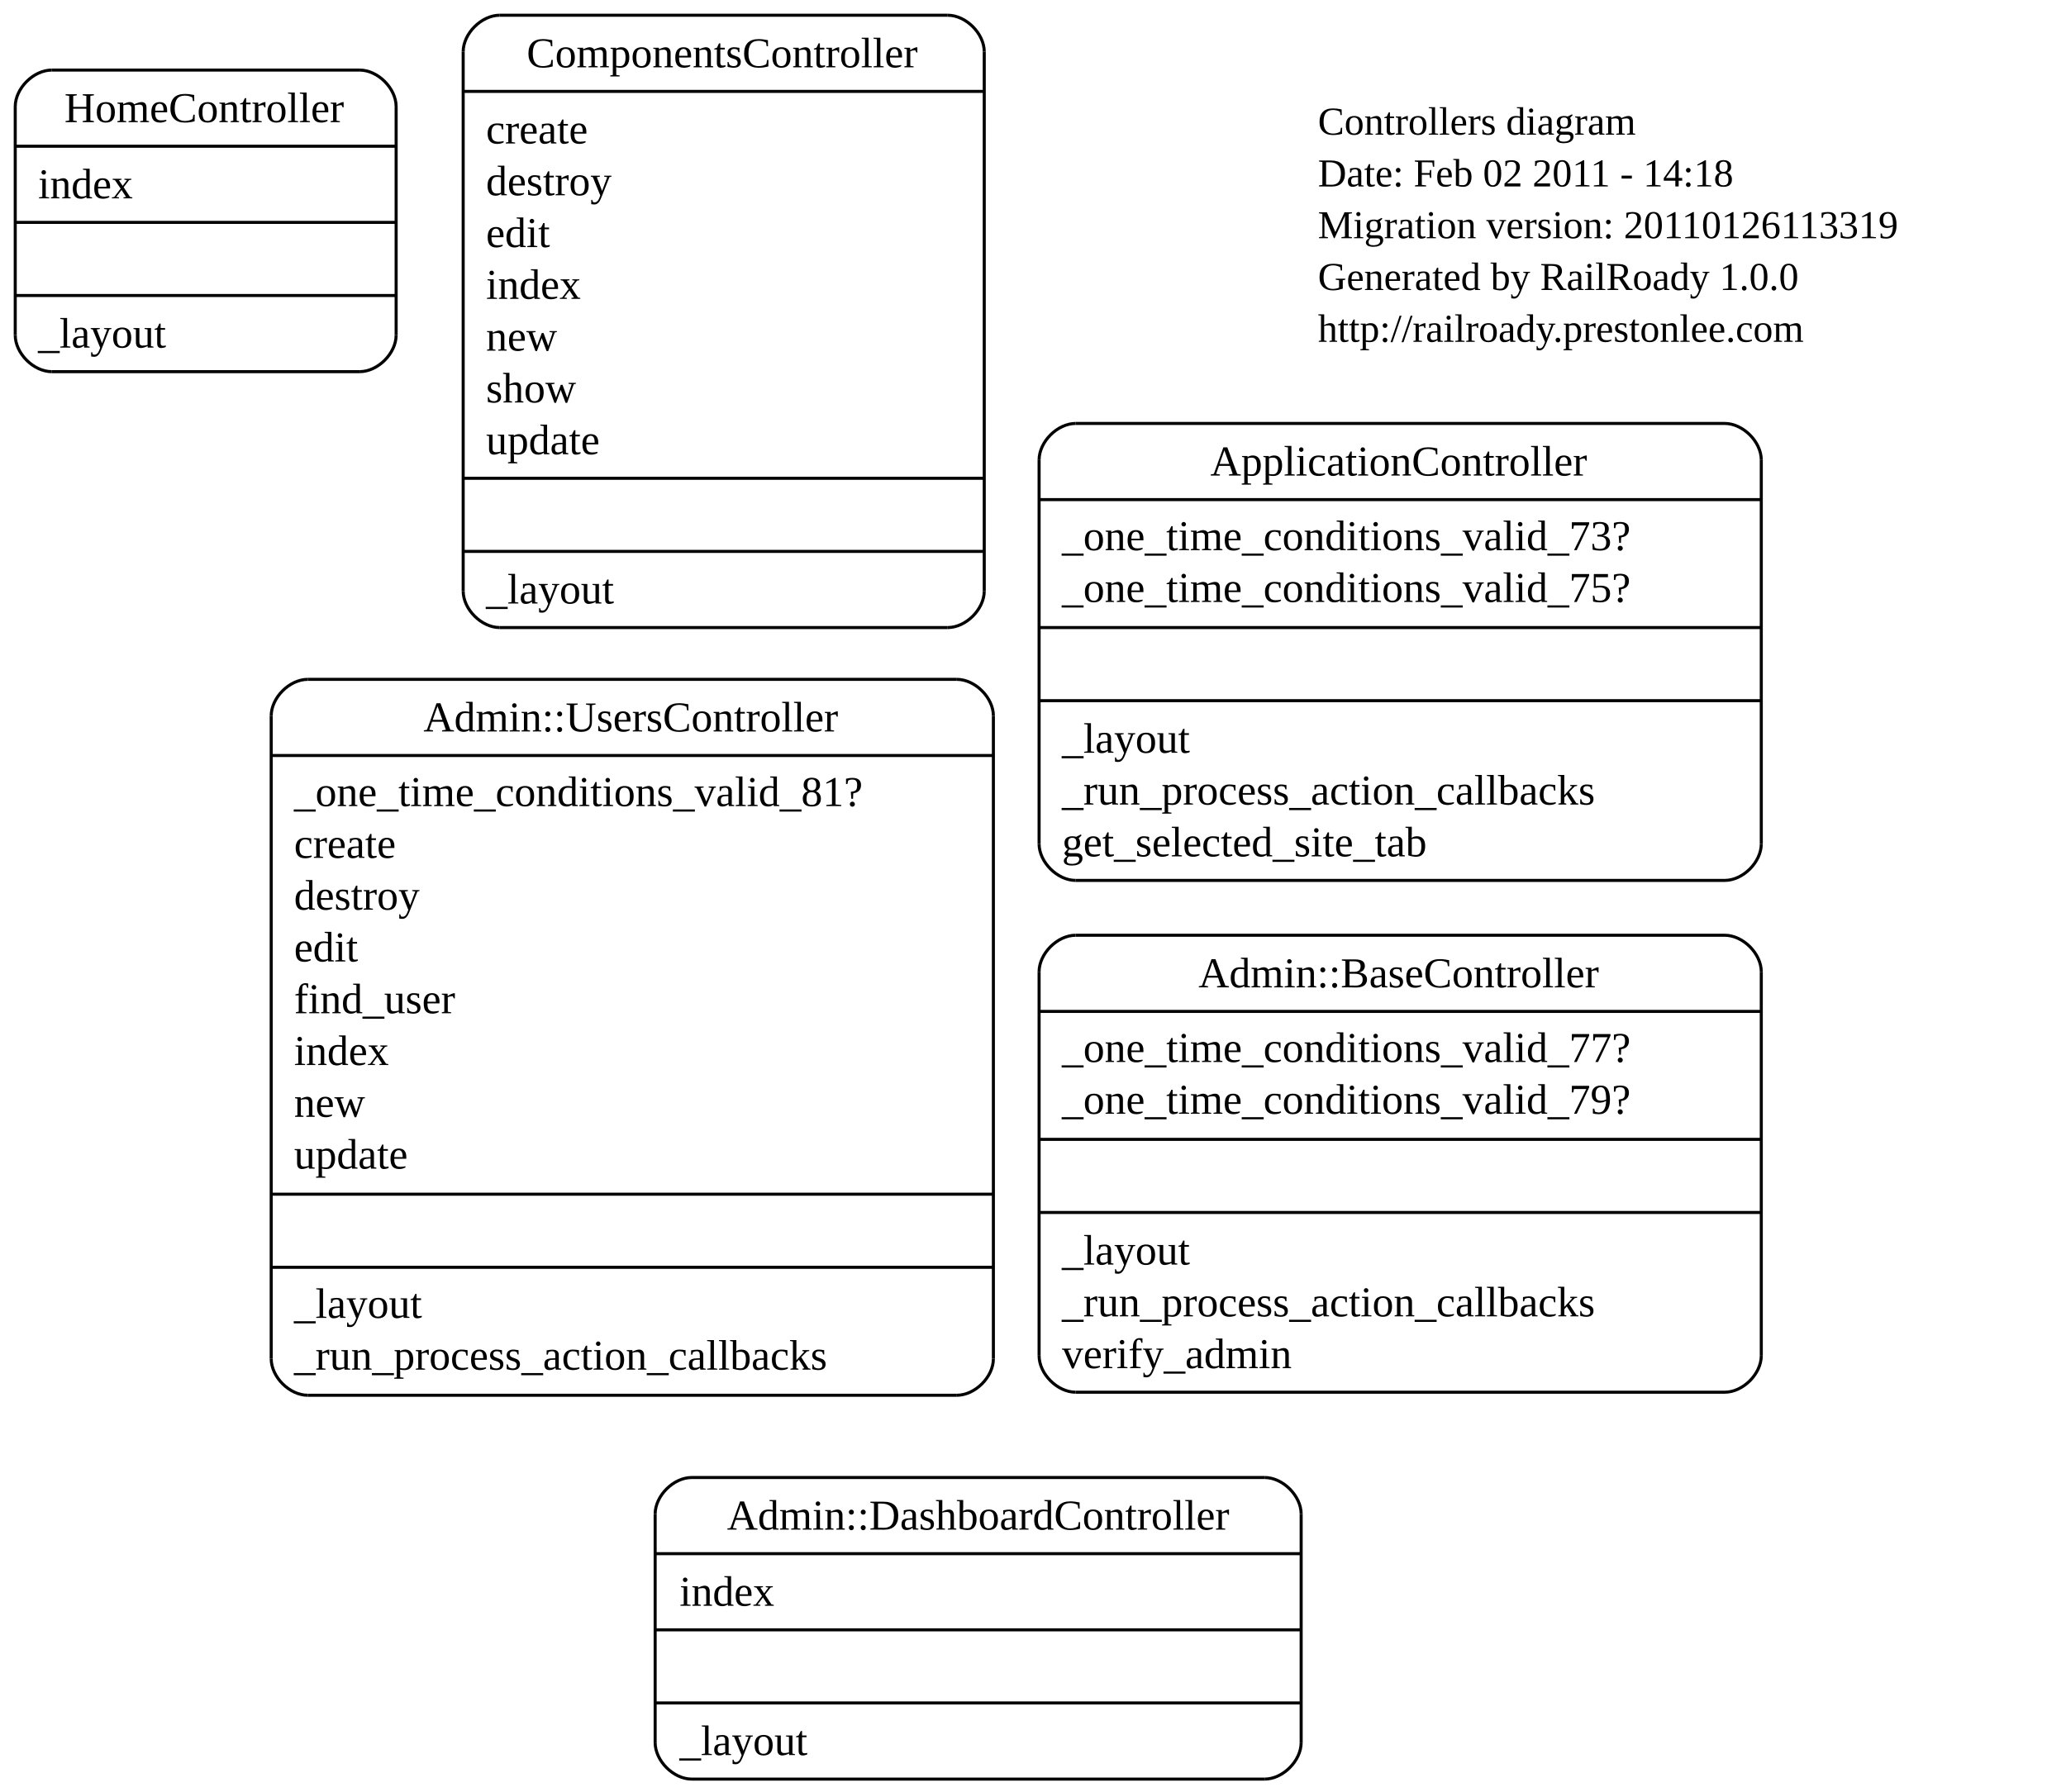
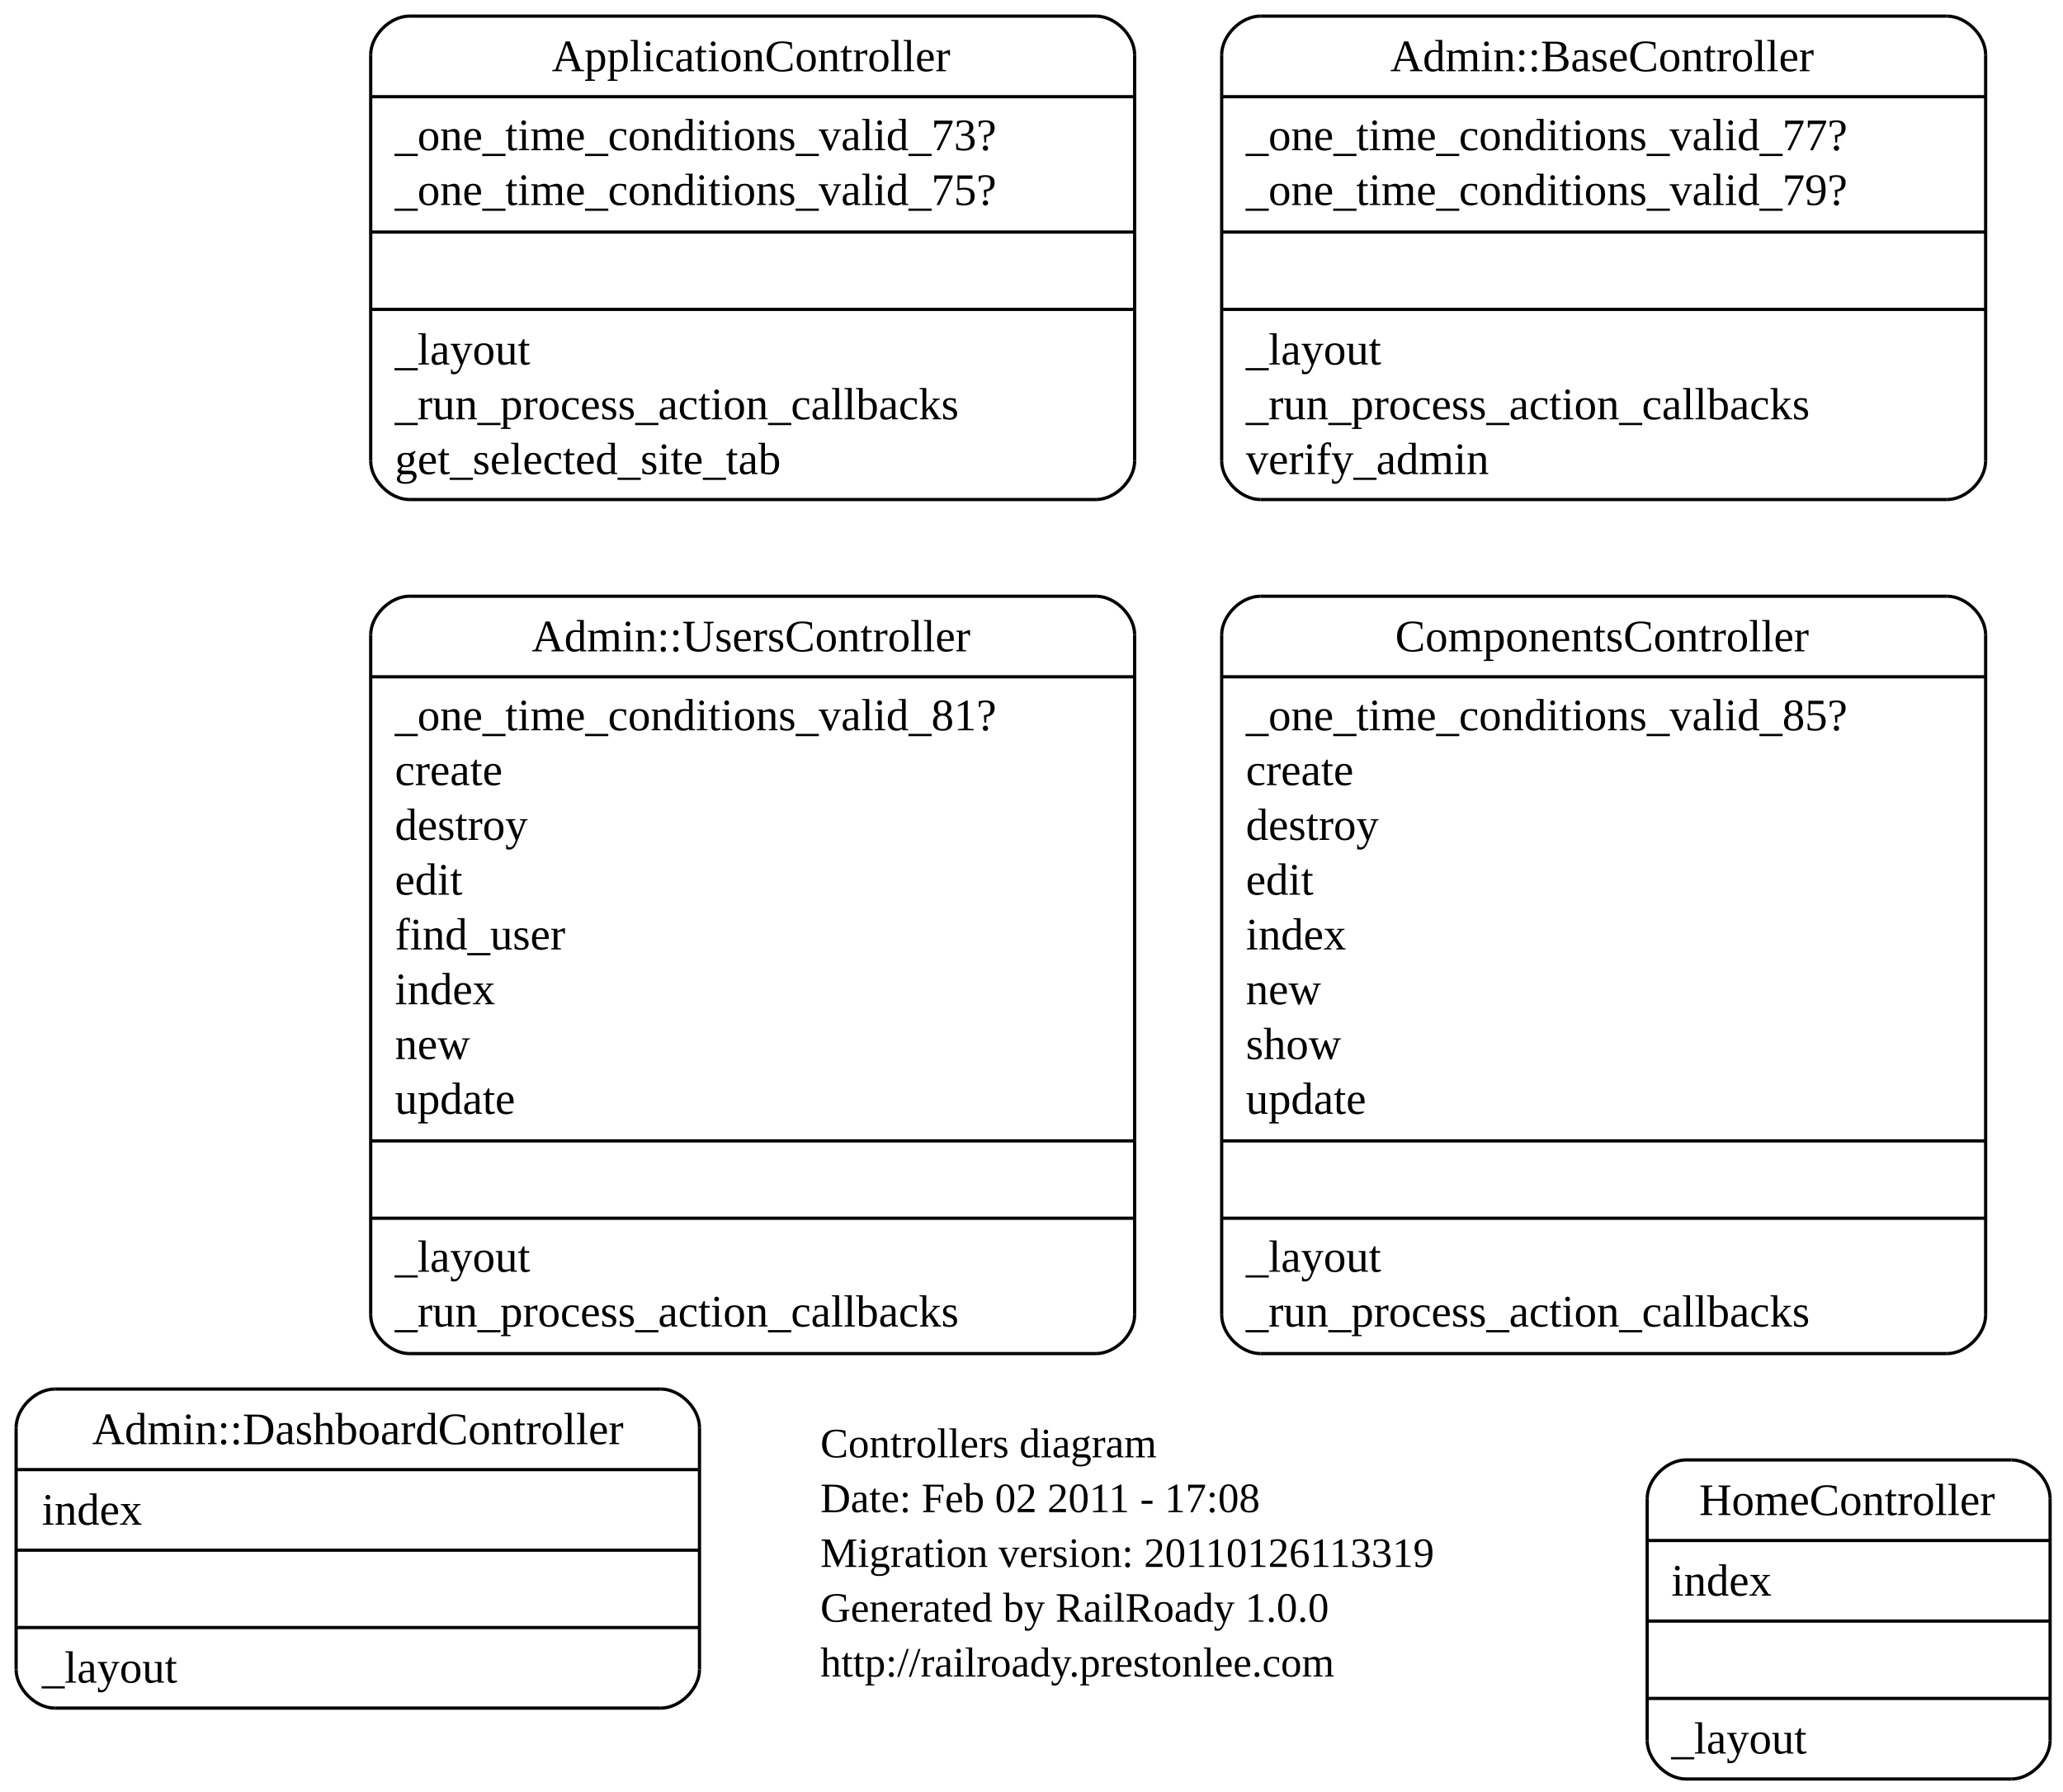
- <svg xmlns="http://www.w3.org/2000/svg" width="678pt" height="588pt" viewBox="0.00 0.00 678.00 588.00">
-   <g id="graph0" class="graph" transform="scale(1 1) rotate(0) translate(4 584)">
-     <polygon style="fill:white;stroke:white;" points="-4,4 -4,-584 674,-584 674,4 -4,4" />
+ <svg xmlns="http://www.w3.org/2000/svg" width="640pt" height="556pt" viewBox="0.00 0.00 640.00 556.00">
+   <g id="graph0" class="graph" transform="scale(1 1) rotate(0) translate(4 552)">
+     <polygon style="fill:white;stroke:white;" points="-4,4 -4,-552 636,-552 636,4 -4,4" />
    <g id="node1" class="node">
-       <text text-anchor="start" x="428.5" y="-539.8" style="font-family:Times New Roman;font-size:13.00;">Controllers diagram</text>
-       <text text-anchor="start" x="428.5" y="-522.8" style="font-family:Times New Roman;font-size:13.00;">Date: Feb 02 2011 - 14:18</text>
-       <text text-anchor="start" x="428.5" y="-505.8" style="font-family:Times New Roman;font-size:13.00;">Migration version: 20110126113319</text>
-       <text text-anchor="start" x="428.5" y="-488.8" style="font-family:Times New Roman;font-size:13.00;">Generated by RailRoady 1.0.0</text>
-       <text text-anchor="start" x="428.5" y="-471.8" style="font-family:Times New Roman;font-size:13.00;">http://railroady.prestonlee.com</text>
+       <text text-anchor="start" x="250.5" y="-99.8" style="font-family:Times New Roman;font-size:13.00;">Controllers diagram</text>
+       <text text-anchor="start" x="250.5" y="-82.8" style="font-family:Times New Roman;font-size:13.00;">Date: Feb 02 2011 - 17:08</text>
+       <text text-anchor="start" x="250.5" y="-65.8" style="font-family:Times New Roman;font-size:13.00;">Migration version: 20110126113319</text>
+       <text text-anchor="start" x="250.5" y="-48.8" style="font-family:Times New Roman;font-size:13.00;">Generated by RailRoady 1.0.0</text>
+       <text text-anchor="start" x="250.5" y="-31.8" style="font-family:Times New Roman;font-size:13.00;">http://railroady.prestonlee.com</text>
    </g>
    <g id="node2" class="node">
-       <polyline style="fill:none;stroke:black;" points="349,-127 562,-127 " />
-       <path style="fill:none;stroke:black;" d="M562,-127C568,-127 574,-133 574,-139" />
-       <polyline style="fill:none;stroke:black;" points="574,-139 574,-265 " />
-       <path style="fill:none;stroke:black;" d="M574,-265C574,-271 568,-277 562,-277" />
-       <polyline style="fill:none;stroke:black;" points="562,-277 349,-277 " />
-       <path style="fill:none;stroke:black;" d="M349,-277C343,-277 337,-271 337,-265" />
-       <polyline style="fill:none;stroke:black;" points="337,-265 337,-139 " />
-       <path style="fill:none;stroke:black;" d="M337,-139C337,-133 343,-127 349,-127" />
-       <text text-anchor="middle" x="455" y="-259.9" style="font-family:Times New Roman;font-size:14.00;">Admin::BaseController</text>
-       <polyline style="fill:none;stroke:black;" points="337,-252 574,-252 " />
-       <text text-anchor="start" x="344.5" y="-235.4" style="font-family:Times New Roman;font-size:14.00;">_one_time_conditions_valid_77?</text>
-       <text text-anchor="start" x="344.5" y="-218.4" style="font-family:Times New Roman;font-size:14.00;">_one_time_conditions_valid_79?</text>
-       <polyline style="fill:none;stroke:black;" points="337,-210 574,-210 " />
-       <polyline style="fill:none;stroke:black;" points="337,-186 574,-186 " />
-       <text text-anchor="start" x="344.5" y="-168.9" style="font-family:Times New Roman;font-size:14.00;">_layout</text>
-       <text text-anchor="start" x="344.5" y="-151.9" style="font-family:Times New Roman;font-size:14.00;">_run_process_action_callbacks</text>
-       <text text-anchor="start" x="344.5" y="-134.9" style="font-family:Times New Roman;font-size:14.00;">verify_admin</text>
+       <polyline style="fill:none;stroke:black;" points="387,-397 600,-397 " />
+       <path style="fill:none;stroke:black;" d="M600,-397C606,-397 612,-403 612,-409" />
+       <polyline style="fill:none;stroke:black;" points="612,-409 612,-535 " />
+       <path style="fill:none;stroke:black;" d="M612,-535C612,-541 606,-547 600,-547" />
+       <polyline style="fill:none;stroke:black;" points="600,-547 387,-547 " />
+       <path style="fill:none;stroke:black;" d="M387,-547C381,-547 375,-541 375,-535" />
+       <polyline style="fill:none;stroke:black;" points="375,-535 375,-409 " />
+       <path style="fill:none;stroke:black;" d="M375,-409C375,-403 381,-397 387,-397" />
+       <text text-anchor="middle" x="493" y="-529.9" style="font-family:Times New Roman;font-size:14.00;">Admin::BaseController</text>
+       <polyline style="fill:none;stroke:black;" points="375,-522 612,-522 " />
+       <text text-anchor="start" x="382.5" y="-505.4" style="font-family:Times New Roman;font-size:14.00;">_one_time_conditions_valid_77?</text>
+       <text text-anchor="start" x="382.5" y="-488.4" style="font-family:Times New Roman;font-size:14.00;">_one_time_conditions_valid_79?</text>
+       <polyline style="fill:none;stroke:black;" points="375,-480 612,-480 " />
+       <polyline style="fill:none;stroke:black;" points="375,-456 612,-456 " />
+       <text text-anchor="start" x="382.5" y="-438.9" style="font-family:Times New Roman;font-size:14.00;">_layout</text>
+       <text text-anchor="start" x="382.5" y="-421.9" style="font-family:Times New Roman;font-size:14.00;">_run_process_action_callbacks</text>
+       <text text-anchor="start" x="382.5" y="-404.9" style="font-family:Times New Roman;font-size:14.00;">verify_admin</text>
    </g>
    <g id="node3" class="node">
-       <polyline style="fill:none;stroke:black;" points="97,-126 310,-126 " />
-       <path style="fill:none;stroke:black;" d="M310,-126C316,-126 322,-132 322,-138" />
-       <polyline style="fill:none;stroke:black;" points="322,-138 322,-349 " />
-       <path style="fill:none;stroke:black;" d="M322,-349C322,-355 316,-361 310,-361" />
-       <polyline style="fill:none;stroke:black;" points="310,-361 97,-361 " />
-       <path style="fill:none;stroke:black;" d="M97,-361C91,-361 85,-355 85,-349" />
-       <polyline style="fill:none;stroke:black;" points="85,-349 85,-138 " />
-       <path style="fill:none;stroke:black;" d="M85,-138C85,-132 91,-126 97,-126" />
-       <text text-anchor="middle" x="203" y="-343.9" style="font-family:Times New Roman;font-size:14.00;">Admin::UsersController</text>
-       <polyline style="fill:none;stroke:black;" points="85,-336 322,-336 " />
-       <text text-anchor="start" x="92.5" y="-319.4" style="font-family:Times New Roman;font-size:14.00;">_one_time_conditions_valid_81?</text>
-       <text text-anchor="start" x="92.5" y="-302.4" style="font-family:Times New Roman;font-size:14.00;">create</text>
-       <text text-anchor="start" x="92.5" y="-285.4" style="font-family:Times New Roman;font-size:14.00;">destroy</text>
-       <text text-anchor="start" x="92.5" y="-268.4" style="font-family:Times New Roman;font-size:14.00;">edit</text>
-       <text text-anchor="start" x="92.5" y="-251.4" style="font-family:Times New Roman;font-size:14.00;">find_user</text>
-       <text text-anchor="start" x="92.5" y="-234.4" style="font-family:Times New Roman;font-size:14.00;">index</text>
-       <text text-anchor="start" x="92.5" y="-217.4" style="font-family:Times New Roman;font-size:14.00;">new</text>
-       <text text-anchor="start" x="92.5" y="-200.4" style="font-family:Times New Roman;font-size:14.00;">update</text>
-       <polyline style="fill:none;stroke:black;" points="85,-192 322,-192 " />
-       <polyline style="fill:none;stroke:black;" points="85,-168 322,-168 " />
-       <text text-anchor="start" x="92.5" y="-151.4" style="font-family:Times New Roman;font-size:14.00;">_layout</text>
-       <text text-anchor="start" x="92.5" y="-134.4" style="font-family:Times New Roman;font-size:14.00;">_run_process_action_callbacks</text>
+       <polyline style="fill:none;stroke:black;" points="123,-132 336,-132 " />
+       <path style="fill:none;stroke:black;" d="M336,-132C342,-132 348,-138 348,-144" />
+       <polyline style="fill:none;stroke:black;" points="348,-144 348,-355 " />
+       <path style="fill:none;stroke:black;" d="M348,-355C348,-361 342,-367 336,-367" />
+       <polyline style="fill:none;stroke:black;" points="336,-367 123,-367 " />
+       <path style="fill:none;stroke:black;" d="M123,-367C117,-367 111,-361 111,-355" />
+       <polyline style="fill:none;stroke:black;" points="111,-355 111,-144 " />
+       <path style="fill:none;stroke:black;" d="M111,-144C111,-138 117,-132 123,-132" />
+       <text text-anchor="middle" x="229" y="-349.9" style="font-family:Times New Roman;font-size:14.00;">Admin::UsersController</text>
+       <polyline style="fill:none;stroke:black;" points="111,-342 348,-342 " />
+       <text text-anchor="start" x="118.5" y="-325.4" style="font-family:Times New Roman;font-size:14.00;">_one_time_conditions_valid_81?</text>
+       <text text-anchor="start" x="118.5" y="-308.4" style="font-family:Times New Roman;font-size:14.00;">create</text>
+       <text text-anchor="start" x="118.5" y="-291.4" style="font-family:Times New Roman;font-size:14.00;">destroy</text>
+       <text text-anchor="start" x="118.5" y="-274.4" style="font-family:Times New Roman;font-size:14.00;">edit</text>
+       <text text-anchor="start" x="118.5" y="-257.4" style="font-family:Times New Roman;font-size:14.00;">find_user</text>
+       <text text-anchor="start" x="118.5" y="-240.4" style="font-family:Times New Roman;font-size:14.00;">index</text>
+       <text text-anchor="start" x="118.5" y="-223.4" style="font-family:Times New Roman;font-size:14.00;">new</text>
+       <text text-anchor="start" x="118.5" y="-206.4" style="font-family:Times New Roman;font-size:14.00;">update</text>
+       <polyline style="fill:none;stroke:black;" points="111,-198 348,-198 " />
+       <polyline style="fill:none;stroke:black;" points="111,-174 348,-174 " />
+       <text text-anchor="start" x="118.5" y="-157.4" style="font-family:Times New Roman;font-size:14.00;">_layout</text>
+       <text text-anchor="start" x="118.5" y="-140.4" style="font-family:Times New Roman;font-size:14.00;">_run_process_action_callbacks</text>
    </g>
    <g id="node4" class="node">
-       <polyline style="fill:none;stroke:black;" points="223,-0 411,-0 " />
-       <path style="fill:none;stroke:black;" d="M411,-0C417,-0 423,-6 423,-12" />
-       <polyline style="fill:none;stroke:black;" points="423,-12 423,-87 " />
-       <path style="fill:none;stroke:black;" d="M423,-87C423,-93 417,-99 411,-99" />
-       <polyline style="fill:none;stroke:black;" points="411,-99 223,-99 " />
-       <path style="fill:none;stroke:black;" d="M223,-99C217,-99 211,-93 211,-87" />
-       <polyline style="fill:none;stroke:black;" points="211,-87 211,-12 " />
-       <path style="fill:none;stroke:black;" d="M211,-12C211,-6 217,-0 223,-0" />
-       <text text-anchor="middle" x="317" y="-81.9" style="font-family:Times New Roman;font-size:14.00;">Admin::DashboardController</text>
-       <polyline style="fill:none;stroke:black;" points="211,-74 423,-74 " />
-       <text text-anchor="start" x="219" y="-56.9" style="font-family:Times New Roman;font-size:14.00;">index</text>
-       <polyline style="fill:none;stroke:black;" points="211,-49 423,-49 " />
-       <polyline style="fill:none;stroke:black;" points="211,-25 423,-25 " />
-       <text text-anchor="start" x="219" y="-7.9" style="font-family:Times New Roman;font-size:14.00;">_layout</text>
+       <polyline style="fill:none;stroke:black;" points="13,-22 201,-22 " />
+       <path style="fill:none;stroke:black;" d="M201,-22C207,-22 213,-28 213,-34" />
+       <polyline style="fill:none;stroke:black;" points="213,-34 213,-109 " />
+       <path style="fill:none;stroke:black;" d="M213,-109C213,-115 207,-121 201,-121" />
+       <polyline style="fill:none;stroke:black;" points="201,-121 13,-121 " />
+       <path style="fill:none;stroke:black;" d="M13,-121C7,-121 1,-115 1,-109" />
+       <polyline style="fill:none;stroke:black;" points="1,-109 1,-34 " />
+       <path style="fill:none;stroke:black;" d="M1,-34C1,-28 7,-22 13,-22" />
+       <text text-anchor="middle" x="107" y="-103.9" style="font-family:Times New Roman;font-size:14.00;">Admin::DashboardController</text>
+       <polyline style="fill:none;stroke:black;" points="1,-96 213,-96 " />
+       <text text-anchor="start" x="9" y="-78.9" style="font-family:Times New Roman;font-size:14.00;">index</text>
+       <polyline style="fill:none;stroke:black;" points="1,-71 213,-71 " />
+       <polyline style="fill:none;stroke:black;" points="1,-47 213,-47 " />
+       <text text-anchor="start" x="9" y="-29.9" style="font-family:Times New Roman;font-size:14.00;">_layout</text>
    </g>
    <g id="node5" class="node">
-       <polyline style="fill:none;stroke:black;" points="349,-295 562,-295 " />
-       <path style="fill:none;stroke:black;" d="M562,-295C568,-295 574,-301 574,-307" />
-       <polyline style="fill:none;stroke:black;" points="574,-307 574,-433 " />
-       <path style="fill:none;stroke:black;" d="M574,-433C574,-439 568,-445 562,-445" />
-       <polyline style="fill:none;stroke:black;" points="562,-445 349,-445 " />
-       <path style="fill:none;stroke:black;" d="M349,-445C343,-445 337,-439 337,-433" />
-       <polyline style="fill:none;stroke:black;" points="337,-433 337,-307 " />
-       <path style="fill:none;stroke:black;" d="M337,-307C337,-301 343,-295 349,-295" />
-       <text text-anchor="middle" x="455" y="-427.9" style="font-family:Times New Roman;font-size:14.00;">ApplicationController</text>
-       <polyline style="fill:none;stroke:black;" points="337,-420 574,-420 " />
-       <text text-anchor="start" x="344.5" y="-403.4" style="font-family:Times New Roman;font-size:14.00;">_one_time_conditions_valid_73?</text>
-       <text text-anchor="start" x="344.5" y="-386.4" style="font-family:Times New Roman;font-size:14.00;">_one_time_conditions_valid_75?</text>
-       <polyline style="fill:none;stroke:black;" points="337,-378 574,-378 " />
-       <polyline style="fill:none;stroke:black;" points="337,-354 574,-354 " />
-       <text text-anchor="start" x="344.5" y="-336.9" style="font-family:Times New Roman;font-size:14.00;">_layout</text>
-       <text text-anchor="start" x="344.5" y="-319.9" style="font-family:Times New Roman;font-size:14.00;">_run_process_action_callbacks</text>
-       <text text-anchor="start" x="344.5" y="-302.9" style="font-family:Times New Roman;font-size:14.00;">get_selected_site_tab</text>
+       <polyline style="fill:none;stroke:black;" points="123,-397 336,-397 " />
+       <path style="fill:none;stroke:black;" d="M336,-397C342,-397 348,-403 348,-409" />
+       <polyline style="fill:none;stroke:black;" points="348,-409 348,-535 " />
+       <path style="fill:none;stroke:black;" d="M348,-535C348,-541 342,-547 336,-547" />
+       <polyline style="fill:none;stroke:black;" points="336,-547 123,-547 " />
+       <path style="fill:none;stroke:black;" d="M123,-547C117,-547 111,-541 111,-535" />
+       <polyline style="fill:none;stroke:black;" points="111,-535 111,-409 " />
+       <path style="fill:none;stroke:black;" d="M111,-409C111,-403 117,-397 123,-397" />
+       <text text-anchor="middle" x="229" y="-529.9" style="font-family:Times New Roman;font-size:14.00;">ApplicationController</text>
+       <polyline style="fill:none;stroke:black;" points="111,-522 348,-522 " />
+       <text text-anchor="start" x="118.5" y="-505.4" style="font-family:Times New Roman;font-size:14.00;">_one_time_conditions_valid_73?</text>
+       <text text-anchor="start" x="118.5" y="-488.4" style="font-family:Times New Roman;font-size:14.00;">_one_time_conditions_valid_75?</text>
+       <polyline style="fill:none;stroke:black;" points="111,-480 348,-480 " />
+       <polyline style="fill:none;stroke:black;" points="111,-456 348,-456 " />
+       <text text-anchor="start" x="118.5" y="-438.9" style="font-family:Times New Roman;font-size:14.00;">_layout</text>
+       <text text-anchor="start" x="118.5" y="-421.9" style="font-family:Times New Roman;font-size:14.00;">_run_process_action_callbacks</text>
+       <text text-anchor="start" x="118.5" y="-404.9" style="font-family:Times New Roman;font-size:14.00;">get_selected_site_tab</text>
    </g>
    <g id="node6" class="node">
-       <polyline style="fill:none;stroke:black;" points="13,-462 114,-462 " />
-       <path style="fill:none;stroke:black;" d="M114,-462C120,-462 126,-468 126,-474" />
-       <polyline style="fill:none;stroke:black;" points="126,-474 126,-549 " />
-       <path style="fill:none;stroke:black;" d="M126,-549C126,-555 120,-561 114,-561" />
-       <polyline style="fill:none;stroke:black;" points="114,-561 13,-561 " />
-       <path style="fill:none;stroke:black;" d="M13,-561C7,-561 1,-555 1,-549" />
-       <polyline style="fill:none;stroke:black;" points="1,-549 1,-474 " />
-       <path style="fill:none;stroke:black;" d="M1,-474C1,-468 7,-462 13,-462" />
-       <text text-anchor="middle" x="63" y="-543.9" style="font-family:Times New Roman;font-size:14.00;">HomeController</text>
-       <polyline style="fill:none;stroke:black;" points="1,-536 126,-536 " />
-       <text text-anchor="start" x="8.5" y="-518.9" style="font-family:Times New Roman;font-size:14.00;">index</text>
-       <polyline style="fill:none;stroke:black;" points="1,-511 126,-511 " />
-       <polyline style="fill:none;stroke:black;" points="1,-487 126,-487 " />
-       <text text-anchor="start" x="8.5" y="-469.9" style="font-family:Times New Roman;font-size:14.00;">_layout</text>
+       <polyline style="fill:none;stroke:black;" points="519,-0 620,-0 " />
+       <path style="fill:none;stroke:black;" d="M620,-0C626,-0 632,-6 632,-12" />
+       <polyline style="fill:none;stroke:black;" points="632,-12 632,-87 " />
+       <path style="fill:none;stroke:black;" d="M632,-87C632,-93 626,-99 620,-99" />
+       <polyline style="fill:none;stroke:black;" points="620,-99 519,-99 " />
+       <path style="fill:none;stroke:black;" d="M519,-99C513,-99 507,-93 507,-87" />
+       <polyline style="fill:none;stroke:black;" points="507,-87 507,-12 " />
+       <path style="fill:none;stroke:black;" d="M507,-12C507,-6 513,-0 519,-0" />
+       <text text-anchor="middle" x="569" y="-81.9" style="font-family:Times New Roman;font-size:14.00;">HomeController</text>
+       <polyline style="fill:none;stroke:black;" points="507,-74 632,-74 " />
+       <text text-anchor="start" x="514.5" y="-56.9" style="font-family:Times New Roman;font-size:14.00;">index</text>
+       <polyline style="fill:none;stroke:black;" points="507,-49 632,-49 " />
+       <polyline style="fill:none;stroke:black;" points="507,-25 632,-25 " />
+       <text text-anchor="start" x="514.5" y="-7.9" style="font-family:Times New Roman;font-size:14.00;">_layout</text>
    </g>
    <g id="node7" class="node">
-       <polyline style="fill:none;stroke:black;" points="160,-378 307,-378 " />
-       <path style="fill:none;stroke:black;" d="M307,-378C313,-378 319,-384 319,-390" />
-       <polyline style="fill:none;stroke:black;" points="319,-390 319,-567 " />
-       <path style="fill:none;stroke:black;" d="M319,-567C319,-573 313,-579 307,-579" />
-       <polyline style="fill:none;stroke:black;" points="307,-579 160,-579 " />
-       <path style="fill:none;stroke:black;" d="M160,-579C154,-579 148,-573 148,-567" />
-       <polyline style="fill:none;stroke:black;" points="148,-567 148,-390 " />
-       <path style="fill:none;stroke:black;" d="M148,-390C148,-384 154,-378 160,-378" />
-       <text text-anchor="middle" x="233" y="-561.9" style="font-family:Times New Roman;font-size:14.00;">ComponentsController</text>
-       <polyline style="fill:none;stroke:black;" points="148,-554 319,-554 " />
-       <text text-anchor="start" x="155.5" y="-536.9" style="font-family:Times New Roman;font-size:14.00;">create</text>
-       <text text-anchor="start" x="155.5" y="-519.9" style="font-family:Times New Roman;font-size:14.00;">destroy</text>
-       <text text-anchor="start" x="155.5" y="-502.9" style="font-family:Times New Roman;font-size:14.00;">edit</text>
-       <text text-anchor="start" x="155.5" y="-485.9" style="font-family:Times New Roman;font-size:14.00;">index</text>
-       <text text-anchor="start" x="155.5" y="-468.9" style="font-family:Times New Roman;font-size:14.00;">new</text>
-       <text text-anchor="start" x="155.5" y="-451.9" style="font-family:Times New Roman;font-size:14.00;">show</text>
-       <text text-anchor="start" x="155.5" y="-434.9" style="font-family:Times New Roman;font-size:14.00;">update</text>
-       <polyline style="fill:none;stroke:black;" points="148,-427 319,-427 " />
-       <polyline style="fill:none;stroke:black;" points="148,-403 319,-403 " />
-       <text text-anchor="start" x="155.5" y="-385.9" style="font-family:Times New Roman;font-size:14.00;">_layout</text>
+       <polyline style="fill:none;stroke:black;" points="387,-132 600,-132 " />
+       <path style="fill:none;stroke:black;" d="M600,-132C606,-132 612,-138 612,-144" />
+       <polyline style="fill:none;stroke:black;" points="612,-144 612,-355 " />
+       <path style="fill:none;stroke:black;" d="M612,-355C612,-361 606,-367 600,-367" />
+       <polyline style="fill:none;stroke:black;" points="600,-367 387,-367 " />
+       <path style="fill:none;stroke:black;" d="M387,-367C381,-367 375,-361 375,-355" />
+       <polyline style="fill:none;stroke:black;" points="375,-355 375,-144 " />
+       <path style="fill:none;stroke:black;" d="M375,-144C375,-138 381,-132 387,-132" />
+       <text text-anchor="middle" x="493" y="-349.9" style="font-family:Times New Roman;font-size:14.00;">ComponentsController</text>
+       <polyline style="fill:none;stroke:black;" points="375,-342 612,-342 " />
+       <text text-anchor="start" x="382.5" y="-325.4" style="font-family:Times New Roman;font-size:14.00;">_one_time_conditions_valid_85?</text>
+       <text text-anchor="start" x="382.5" y="-308.4" style="font-family:Times New Roman;font-size:14.00;">create</text>
+       <text text-anchor="start" x="382.5" y="-291.4" style="font-family:Times New Roman;font-size:14.00;">destroy</text>
+       <text text-anchor="start" x="382.5" y="-274.4" style="font-family:Times New Roman;font-size:14.00;">edit</text>
+       <text text-anchor="start" x="382.5" y="-257.4" style="font-family:Times New Roman;font-size:14.00;">index</text>
+       <text text-anchor="start" x="382.5" y="-240.4" style="font-family:Times New Roman;font-size:14.00;">new</text>
+       <text text-anchor="start" x="382.5" y="-223.4" style="font-family:Times New Roman;font-size:14.00;">show</text>
+       <text text-anchor="start" x="382.5" y="-206.4" style="font-family:Times New Roman;font-size:14.00;">update</text>
+       <polyline style="fill:none;stroke:black;" points="375,-198 612,-198 " />
+       <polyline style="fill:none;stroke:black;" points="375,-174 612,-174 " />
+       <text text-anchor="start" x="382.5" y="-157.4" style="font-family:Times New Roman;font-size:14.00;">_layout</text>
+       <text text-anchor="start" x="382.5" y="-140.4" style="font-family:Times New Roman;font-size:14.00;">_run_process_action_callbacks</text>
    </g>
  </g>
</svg>
